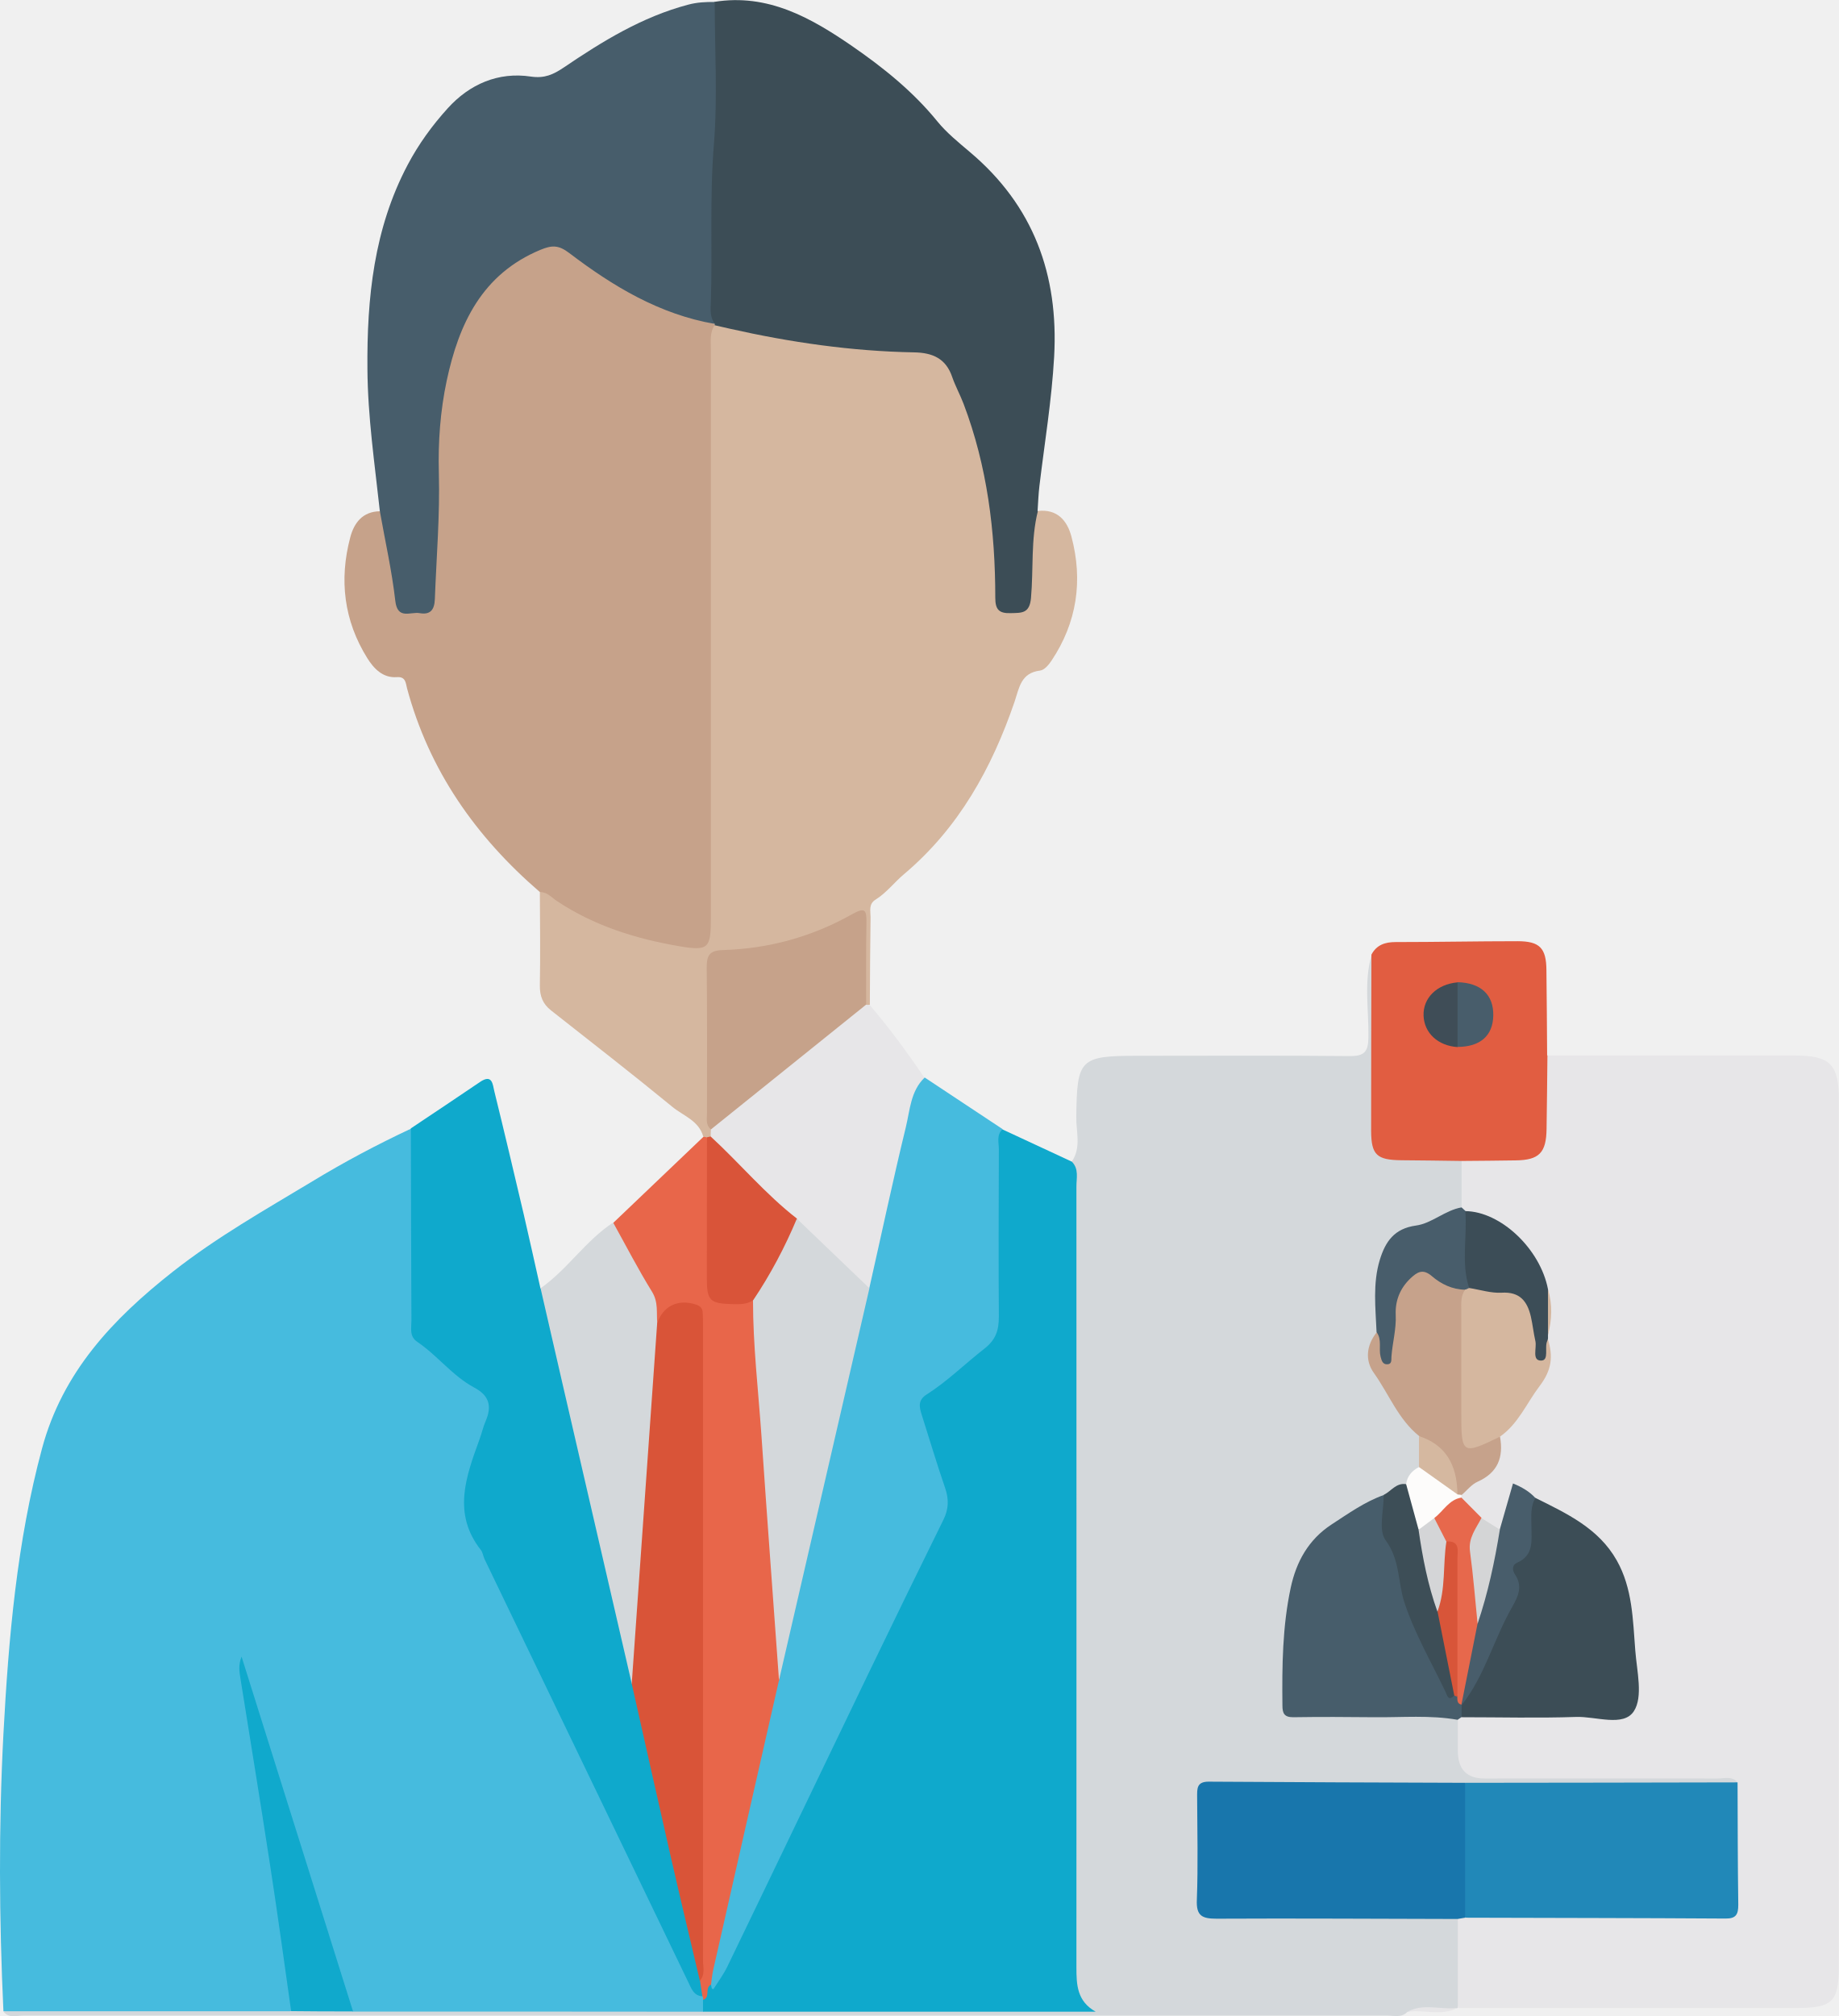
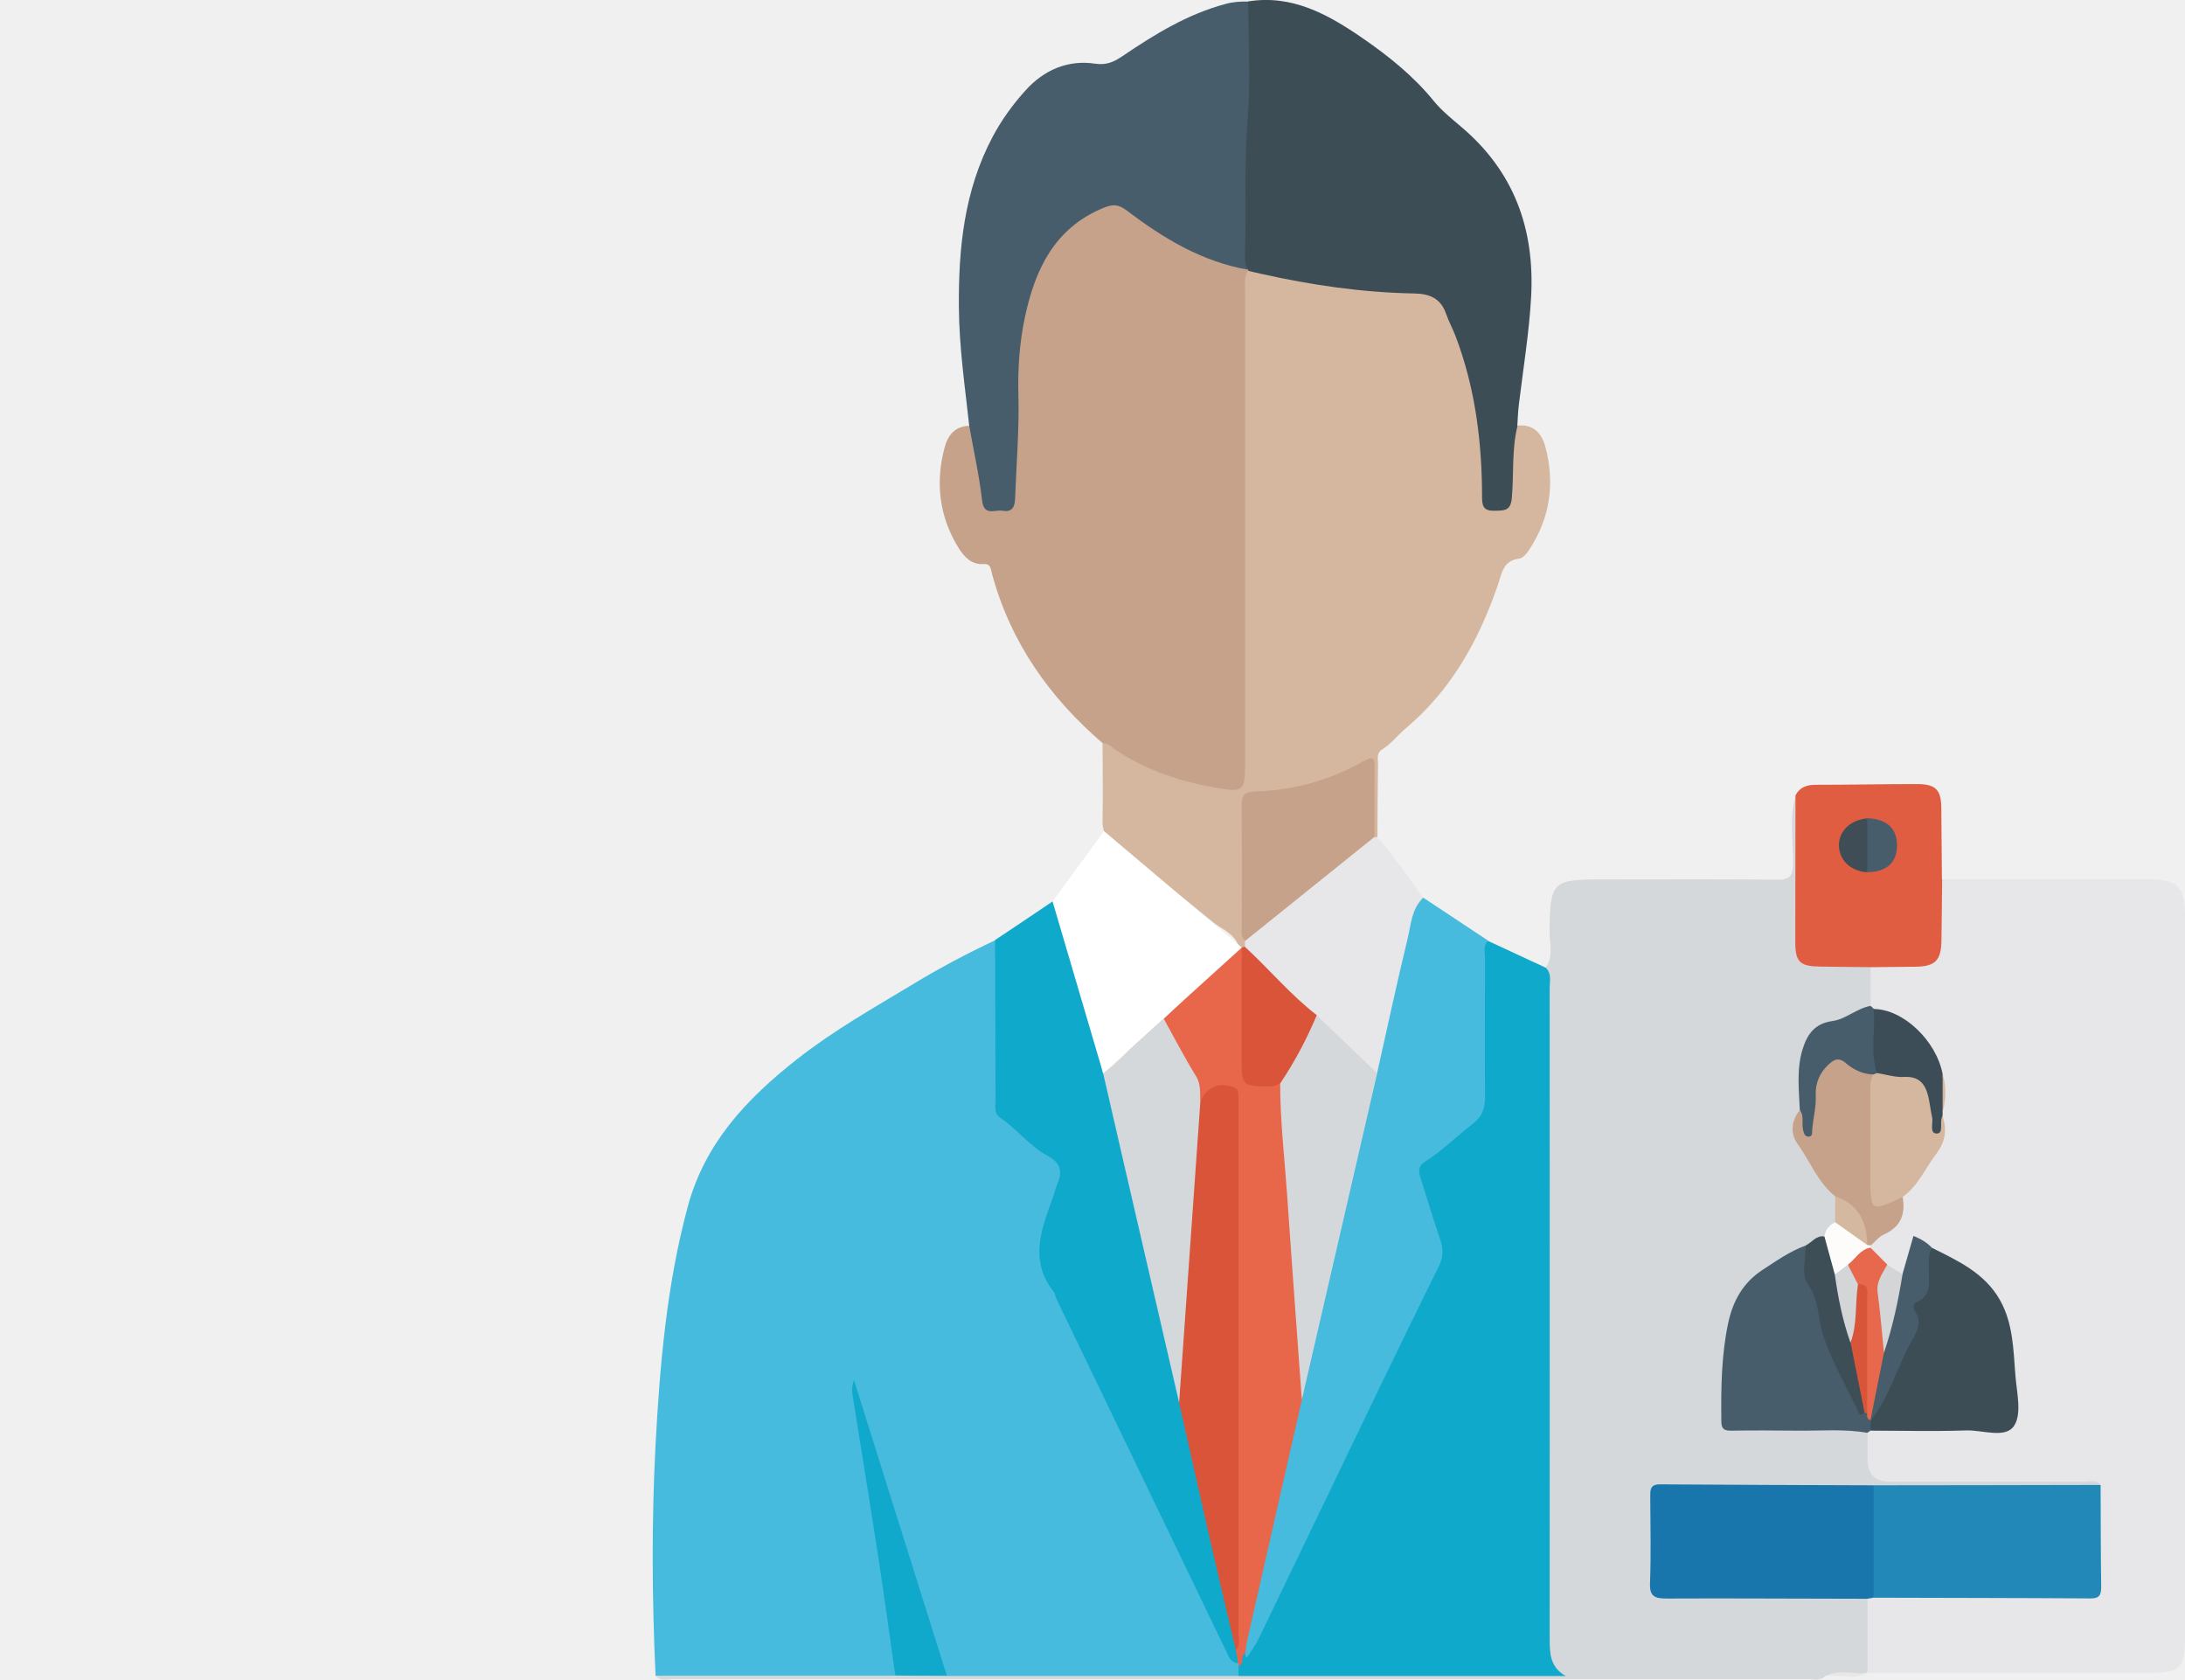
- <svg xmlns="http://www.w3.org/2000/svg" id="b" viewBox="0 0 128.71 141.09">
+ <svg xmlns="http://www.w3.org/2000/svg" id="b" viewBox="0 0 183.55 141.1">
+   <defs>
+     <style>
+       .cls-1 {
+         fill: #c6a28b;
+       }
+ 
+       .cls-1, .cls-2, .cls-3, .cls-4, .cls-5, .cls-6, .cls-7, .cls-8, .cls-9, .cls-10, .cls-11, .cls-12, .cls-13, .cls-14, .cls-15, .cls-16, .cls-17, .cls-18, .cls-19, .cls-20, .cls-21, .cls-22, .cls-23, .cls-24, .cls-25, .cls-26, .cls-27 {
+         stroke-width: 0px;
+       }
+ 
+       .cls-2 {
+         fill: #e7684c;
+       }
+ 
+       .cls-3 {
+         fill: #d4d8db;
+       }
+ 
+       .cls-4 {
+         fill: #1876ac;
+       }
+ 
+       .cls-5 {
+         fill: #3c4d56;
+       }
+ 
+       .cls-6 {
+         fill: #d4d5d6;
+       }
+ 
+       .cls-7 {
+         fill: #fdfcfb;
+       }
+ 
+       .cls-8 {
+         fill: #3d4e57;
+       }
+ 
+       .cls-9 {
+         fill: #2188b8;
+       }
+ 
+       .cls-10 {
+         fill: #fff;
+       }
+ 
+       .cls-11 {
+         fill: #475d6b;
+       }
+ 
+       .cls-12 {
+         fill: #3f4d57;
+       }
+ 
+       .cls-13 {
+         fill: #e7e6e8;
+       }
+ 
+       .cls-14 {
+         fill: #3c4d57;
+       }
+ 
+       .cls-15 {
+         fill: #10a9cc;
+       }
+ 
+       .cls-16 {
+         fill: #c6a28a;
+       }
+ 
+       .cls-17 {
+         fill: #0fa9cc;
+       }
+ 
+       .cls-18 {
+         fill: #d4d5d7;
+       }
+ 
+       .cls-19 {
+         fill: #e15d41;
+       }
+ 
+       .cls-20 {
+         fill: #d95438;
+       }
+ 
+       .cls-21 {
+         fill: #d5b8a0;
+       }
+ 
+       .cls-22 {
+         fill: #d95439;
+       }
+ 
+       .cls-23 {
+         fill: #d5b79f;
+       }
+ 
+       .cls-24 {
+         fill: #d85539;
+       }
+ 
+       .cls-25 {
+         fill: #485d6b;
+       }
+ 
+       .cls-26 {
+         fill: #46bbde;
+       }
+ 
+       .cls-27 {
+         fill: #e8664a;
+       }
+     </style>
+   </defs>
  <g id="c">
-     <path d="M.24,140.76c-.3-6.47-.34-12.94,0-19.41.36-6.72.94-13.43,2.7-19.97,1.44-5.35,4.94-9.06,9.17-12.39,3.08-2.42,6.43-4.31,9.75-6.31,2.24-1.36,4.54-2.58,6.91-3.69.55.51.38,1.18.38,1.79.02,3.72.03,7.43,0,11.15,0,.99.3,1.69,1.08,2.33,1.08.89,2.09,1.88,3.28,2.64.99.63,1.25,1.5.87,2.58-.52,1.5-.88,3.05-1.42,4.54-.32.87-.21,1.64.16,2.48,1.44,3.23,3.06,6.37,4.58,9.56,3.45,7.24,6.94,14.46,10.4,21.69.33.7.68,1.38,1.25,1.93.07.14.12.3.13.46-.02.34-.04.68-.47.78-7.99.02-15.98,0-23.96,0-.81-.11-.9-.82-1.09-1.4-1.97-5.84-3.65-11.77-5.57-17.63-.54-1.64-1.12-3.28-1.33-4.54.74,2.81,1.06,6.16,1.62,9.46.68,4.07,1.33,8.14,1.9,12.22.09.66.45,1.46-.49,1.88-6.13,0-12.26,0-18.39-.01-.48,0-.99.15-1.45-.15Z" style="fill:#46bbde; stroke-width:0px;" />
-     <path d="M.24,140.76c6.71,0,13.43,0,20.14,0,1.44-.6,2.88-.6,4.32.02,8.17,0,16.34,0,24.51.01.49-.42,1.09-.42,1.68-.42,7.94-.01,15.87,0,23.81,0,.59,0,1.18,0,1.53.28-.82-.38-1.19-1.24-1.27-2.27-.06-.72-.04-1.45-.04-2.17-.01-17.95.02-35.89-.02-53.84,0-.36-.03-.73.12-1.07.69-.99.3-2.1.32-3.15.05-4.05.24-4.26,4.32-4.26,4.94,0,9.88-.03,14.82.02,1.02.01,1.3-.3,1.31-1.31.03-1.92-.33-3.87.22-5.77.57.54.44,1.25.45,1.91.02,3.29,0,6.59.02,9.88.01,1.89.31,2.13,2.23,2.2,1.2.04,2.44-.26,3.6.3.66,1,.39,2.09.31,3.17-.7,1.24-2.09,1.44-3.22,1.75-1.77.49-2.37,1.64-2.62,3.21-.2,1.26,0,2.53-.14,3.79-1.36,2.64.91,4.17,1.91,6.07.28.53.89.88,1.05,1.52.11.64.12,1.28-.04,1.91-.21.53-.61.94-.97,1.37-.57.41-1.18.76-1.78,1.13-1.2.64-2.38,1.29-3.49,2.09-1.36.98-2.18,2.28-2.53,3.88-.53,2.48-.68,5-.63,7.54.02,1,.57,1.17,1.4,1.2,2.98.1,5.96-.03,8.95,0,.7,0,1.5-.09,1.83.81.16.58.12,1.17.13,1.75.04,1.58.15,1.71,1.7,1.73,2.67.02,5.33,0,8,0,2.62,0,5.24-.03,7.86.02.59.01,1.4-.24,1.59.74-.41.35-.91.36-1.41.36-5.86,0-11.71.06-17.57-.02-5.43.06-10.86,0-16.3.03-2.1,0-2.11.02-2.11,2.12,0,1.63-.01,3.26,0,4.89.02,1.5.14,1.64,1.63,1.65,4.71.02,9.42,0,14.12.01.72,0,1.46-.1,2.1.36.56,2.11.68,4.23-.05,6.33h0c-1.15.37-2.37-.13-3.52.28-.41.42-.94.25-1.42.25-31.82,0-63.64,0-95.46,0-.47,0-1.01.21-1.39-.28Z" style="fill:#d4d8db; stroke-width:0px;" />
-     <path d="M102.31,84.52v-3.27c.85-.75,1.88-.41,2.84-.43,2.39-.06,2.66-.36,2.76-2.75.06-1.4-.44-2.88.41-4.2,5.76,0,11.52,0,17.29,0,2.51,0,3.11.6,3.11,3.13,0,20.18,0,40.35,0,60.53,0,2.58-.42,3-2.99,3-7.89,0-15.79,0-23.68,0,0-2.07,0-4.14,0-6.22.16-.24.41-.33.67-.39,4.52-.2,9.04-.04,13.55-.09,1.18-.01,2.35-.03,3.53,0,1.05.03,1.44-.44,1.42-1.46-.03-1.94-.02-3.88,0-5.83,0-.63-.04-1.28.42-1.8-.39-.46-.93-.27-1.4-.27-5.44-.01-10.88,0-16.32,0q-1.87,0-1.87-1.93c0-.73,0-1.45,0-2.18.1-.22.24-.39.47-.48,2.98-.33,5.97-.09,8.96-.14,2.98-.04,2.67.15,2.71-2.74.02-1.55-.24-3.07-.41-4.59-.28-2.56-1.58-4.48-3.78-5.81-.78-.47-1.55-.93-2.35-1.36-.15-.09-.3-.2-.45-.3-1.07-.71-1.11-.69-1.45.6-.14.55-.08,1.19-.64,1.57-.69.17-1.1-.3-1.55-.67-.46-.54-1.08-.94-1.39-1.61-.02-.13-.02-.26.02-.39.17-.38.49-.67.83-.84,1.32-.64,1.82-1.71,1.79-3.11.96-1.13,1.85-2.3,2.65-3.57.68-1.07.85-2.04.65-3.19-.01-.14,0-.27,0-.4.12-1,.17-2-.04-2.99-.75-2.84-2.61-4.57-5.38-5.39-.19-.09-.31-.24-.39-.43Z" style="fill:#e7e6e8; stroke-width:0px;" />
-     <path d="M49.23,79.55c-.31-1.13-1.41-1.46-2.18-2.1-2.79-2.29-5.64-4.5-8.47-6.73-.59-.46-.8-1.01-.79-1.76.04-2.17.01-4.35,0-6.53.72-.35,1.21.17,1.73.49,2.28,1.37,4.74,2.26,7.36,2.73,2.24.4,2.46.23,2.46-2.01,0-12.83,0-25.66.01-38.49,0-.84-.19-1.75.53-2.44.52-.33,1.05-.15,1.58-.03,4.08.89,8.2,1.52,12.39,1.55,1.97.01,2.93,1.19,3.57,2.81,1.17,3.01,2,6.1,2.34,9.33.16,1.58.32,3.15.28,4.74-.01.59-.02,1.26.84,1.27.78.02.76-.61.86-1.14.23-1.21.22-2.43.24-3.66.01-.67-.01-1.38.67-1.82,1.35-.15,2.05.66,2.35,1.79.82,3.08.39,6.01-1.39,8.68-.19.29-.5.66-.8.7-1.35.16-1.46,1.2-1.79,2.18-1.59,4.64-3.9,8.83-7.73,12.06-.68.57-1.23,1.31-2,1.79-.5.31-.35.79-.35,1.23-.03,2.04-.04,4.08-.05,6.12-.16.08-.29.05-.39-.1-.47-1.51-.16-3.05-.22-4.58-.06-1.38-.06-1.42-1.24-.86-2.48,1.19-5.09,1.89-7.82,2.11-.99.08-1.35.49-1.34,1.43.04,3.48-.06,6.96.06,10.44.05.22.05.44,0,.66-.06.15-.16.24-.31.28-.15.01-.28-.04-.39-.15Z" style="fill:#d5b79f; stroke-width:0px;" />
-     <path d="M50.02,22.76c-.35.53-.26,1.13-.26,1.72,0,13.26,0,26.53,0,39.79,0,2.1-.16,2.3-2.22,1.95-3.04-.52-5.96-1.43-8.57-3.17-.36-.24-.67-.63-1.18-.62-4.48-3.86-7.75-8.5-9.3-14.27-.09-.34-.08-.82-.71-.77-.99.07-1.62-.61-2.07-1.33-1.64-2.63-1.98-5.49-1.19-8.46.27-1.02.87-1.8,2.07-1.82.8.71.68,1.74.88,2.64.23,1.01.36,2.05.53,3.08.12.72.5,1.01,1.22.95.74-.07.79-.58.84-1.16.25-2.75.27-5.51.28-8.27.02-3.87.4-7.65,2.24-11.21,1.26-2.44,3.24-3.82,5.63-4.84.5-.21.98-.16,1.41.19,2.97,2.39,6.36,3.98,9.94,5.2.13.04.24.13.34.22.04.06.08.12.12.19Z" style="fill:#c6a28a; stroke-width:0px;" />
-     <path d="M75.01,81.28c.54.52.33,1.19.34,1.8,0,18.2.01,36.4,0,54.61,0,1.21.04,2.37,1.35,3.1-9.16,0-18.33,0-27.49,0,0-.27,0-.55,0-.82.26-.34-.19-.96.44-1.16.88-.6,1.1-1.62,1.51-2.49,4.08-8.58,8.17-17.16,12.46-25.64.72-1.42,1.26-2.91,2.01-4.31.41-.77.37-1.56.1-2.37-.51-1.55-.89-3.14-1.46-4.66-.35-.94-.15-1.65.69-2.23,1.27-.87,2.41-1.91,3.58-2.91.73-.62,1.02-1.3,1.01-2.23-.03-3.8-.03-7.6.01-11.4,0-.53-.33-1.32.61-1.53l4.84,2.25Z" style="fill:#0fa9cc; stroke-width:0px;" />
-     <path d="M72.65,35.77c-.5,2-.3,4.05-.48,6.08-.1,1.09-.64,1.04-1.41,1.06-.83.03-1.09-.25-1.09-1.08,0-4.64-.56-9.2-2.22-13.57-.24-.63-.57-1.23-.79-1.86-.44-1.31-1.37-1.72-2.69-1.74-4.36-.08-8.65-.7-12.9-1.66-.35-.08-.7-.16-1.05-.24,0,0,.02-.09.02-.09-.87-.46-.68-1.3-.71-2.04-.21-5.2.3-10.39.26-15.58,0-1.08,0-2.17,0-3.25,0-.59,0-1.18.42-1.67,3.73-.6,6.75,1.11,9.63,3.09,2.19,1.51,4.27,3.18,5.97,5.27.65.8,1.48,1.47,2.27,2.14,4.47,3.76,6.23,8.6,5.91,14.34-.17,3.04-.67,6.03-1.03,9.04-.07.58-.09,1.17-.13,1.76Z" style="fill:#3c4d56; stroke-width:0px;" />
-     <path d="M50.03.12c0,3.34.21,6.71-.06,10.03-.3,3.66-.09,7.31-.21,10.95-.02.54-.08,1.09.28,1.57-3.88-.67-7.14-2.64-10.19-4.96-.76-.58-1.23-.55-2.01-.23-4.1,1.7-5.72,5.18-6.57,9.16-.45,2.12-.61,4.3-.55,6.47.08,2.95-.17,5.88-.28,8.82-.03.78-.34,1.11-1.07.98-.64-.11-1.55.49-1.7-.87-.24-2.1-.71-4.17-1.08-6.26-.36-3.32-.85-6.62-.87-9.97-.04-4.96.45-9.8,2.82-14.28.76-1.44,1.72-2.76,2.8-3.95,1.52-1.68,3.53-2.57,5.83-2.22.96.14,1.57-.15,2.3-.64,2.7-1.83,5.48-3.54,8.69-4.39.63-.17,1.24-.2,1.87-.19Z" style="fill:#475d6b; stroke-width:0px;" />
-     <path d="M49.16,139.71c-.62-.04-.77-.57-.99-1.01-4.75-9.86-9.5-19.72-14.25-29.58-.1-.2-.12-.46-.25-.63-2.02-2.56-1.05-5.15-.11-7.74.16-.42.25-.87.43-1.28.45-1.04.28-1.79-.79-2.36-1.52-.81-2.57-2.24-3.99-3.2-.57-.38-.41-.96-.41-1.49-.02-4.48-.03-8.97-.04-13.45,1.61-1.08,3.23-2.15,4.83-3.24.87-.6.9.16,1.01.63.71,2.88,1.39,5.77,2.07,8.66.4,1.71.77,3.42,1.16,5.14.62.38.66,1.05.79,1.66,1.66,7.29,3.28,14.59,5,21.86.33,1.41.5,2.85.95,4.24,1.57,6.84,3.2,13.67,4.69,20.53-.1.42.27.87-.11,1.27Z" style="fill:#0fa9cc; stroke-width:0px;" />
-     <path d="M70.18,79.03c-.44.4-.26.93-.26,1.41-.01,3.9-.03,7.79,0,11.69,0,.97-.2,1.63-1.04,2.28-1.34,1.04-2.56,2.26-4.01,3.18-.61.39-.53.84-.36,1.39.55,1.72,1.06,3.45,1.65,5.16.27.78.25,1.48-.12,2.22-1.76,3.57-3.5,7.14-5.23,10.72-3.3,6.84-6.58,13.7-9.89,20.54-.27.56-.65,1.07-.98,1.59,0,0-.1-.02-.11-.05-.03-.08-.04-.17-.06-.26-.49-.53-.23-1.11-.11-1.67,1.47-6.52,2.99-13.03,4.45-19.55,1.28-5.46,2.5-10.93,3.76-16.39.87-3.74,1.6-7.52,2.64-11.23.87-4.19,1.82-8.37,2.88-12.52.2-.8.18-1.87,1.34-2.13,1.82,1.2,3.64,2.41,5.45,3.61Z" style="fill:#46bbde; stroke-width:0px;" />
-     <path d="M54.53,117.59c-1.54,6.75-3.07,13.5-4.6,20.25-.08.35-.11.71-.16,1.06-.46.21-.02.89-.55,1.06.02-.09,0-.17-.05-.25-.06-.37-.12-.74-.17-1.11-.45-14.85-.08-29.7-.2-44.54,0-.18.02-.36,0-.54-.07-.6.22-1.36-.55-1.67-.78-.31-1.41.04-1.87.7-.41.29-.61.01-.65-.32-.23-1.97-1.59-3.42-2.35-5.14-.22-.49-.59-.93-.44-1.52,2.1-2.01,4.21-4.01,6.31-6.02.09.02.19.04.28.06.47.53.38,1.18.39,1.8.01,2.43,0,4.86,0,7.29,0,1.94.13,2.06,2.04,2.14.31.01.63-.02.91.19.56,1.79.44,3.66.58,5.49.35,4.59.66,9.19,1.01,13.78.18,2.42.44,4.85.1,7.29Z" style="fill:#e8664a; stroke-width:0px;" />
-     <path d="M108.32,73.86c-.02,1.71-.03,3.43-.06,5.14-.02,1.68-.52,2.19-2.17,2.21-1.26.02-2.53.03-3.79.04-1.4-.02-2.8-.04-4.21-.05-1.71-.02-2.1-.37-2.11-2.04,0-4.12.01-8.23.02-12.35.36-.68.95-.88,1.69-.88,2.85,0,5.69-.06,8.54-.06,1.55,0,2.01.48,2.02,2.03.02,1.99.04,3.97.05,5.96Z" style="fill:#e15d41; stroke-width:0px;" />
-     <path d="M64.72,75.42c-.98.94-1.02,2.27-1.31,3.46-.91,3.74-1.71,7.52-2.56,11.28-.66.11-.94-.43-1.32-.78-1.35-1.25-2.54-2.68-3.99-3.83-2.05-1.88-4.26-3.6-5.79-5.98,0-.17,0-.34.01-.51.41-1.12,1.52-1.49,2.34-2.16,2.4-1.98,4.68-4.11,7.24-5.9.4-.28.74-.68,1.3-.67.08,0,.16,0,.24,0,1.38,1.63,2.65,3.34,3.84,5.11Z" style="fill:#e7e6e8; stroke-width:0px;" />
-     <path d="M42.92,85.56c.9,1.62,1.75,3.27,2.72,4.84.46.74.3,1.48.37,2.23.45.55.39,1.2.33,1.82-.54,5.5-.8,11.01-1.25,16.52-.14,1.76-.32,3.52-.36,5.28-.01.57.08,1.2-.5,1.61-1.61-6.96-3.21-13.91-4.82-20.87-.52-2.28-1.05-4.55-1.57-6.83,1.88-1.32,3.15-3.33,5.08-4.6Z" style="fill:#d4d8db; stroke-width:0px;" />
-     <path d="M98.51,140.8c1.13-.63,2.35-.12,3.52-.28-1.13.6-2.36.1-3.52.28Z" style="fill:#e7e6e8; stroke-width:0px;" />
-     <path d="M24.7,140.77c-1.44,0-2.88,0-4.32-.02-.48-3.38-.94-6.76-1.46-10.13-.67-4.39-1.39-8.77-2.09-13.16-.08-.48-.15-.95.08-1.52,2.6,8.27,5.2,16.55,7.8,24.82Z" style="fill:#10a9cc; stroke-width:0px;" />
-     <path d="M121.63,124.74c.01,2.85.01,5.7.05,8.56,0,.66-.14.98-.89.97-6.07-.04-12.14-.04-18.21-.06-.36-.35-.4-.8-.41-1.26-.03-2.31-.03-4.62,0-6.92,0-.45.05-.91.4-1.26,6.35,0,12.71-.02,19.06-.03Z" style="fill:#2188b8; stroke-width:0px;" />
-     <path d="M102.56,124.77c0,3.15,0,6.29,0,9.44-.18.03-.35.06-.53.09-5.62-.01-11.24-.05-16.87-.02-1.02,0-1.43-.2-1.38-1.32.09-2.4.03-4.8.02-7.2,0-.57-.04-1.07.8-1.07,5.98.04,11.97.06,17.95.08Z" style="fill:#1876ac; stroke-width:0px;" />
-     <path d="M102.31,120.17c-.09.06-.19.13-.28.19-1.93-.34-3.88-.16-5.82-.18-1.9-.02-3.8-.03-5.69,0-.62,0-.75-.27-.75-.82-.03-2.77,0-5.53.58-8.24.39-1.82,1.24-3.37,2.86-4.43,1.17-.76,2.31-1.58,3.65-2.06.46.49.3,1.1.33,1.68.02.41-.15.97.08,1.19,1.58,1.52.82,3.73,1.69,5.44.9,1.77,1.54,3.67,2.59,5.36.05.08.12.13.2.18.11.06.21.13.32.2.14.13.24.28.33.45.06.11.09.23.12.35.05.26-.04.49-.21.69Z" style="fill:#475d6b; stroke-width:0px;" />
-     <path d="M105,100.54c.26,1.44-.14,2.52-1.57,3.16-.43.19-.75.62-1.12.93-.15.07-.27.05-.38-.07-.44-1.5-1.46-3.11-2.58-4.05-1.47-1.17-2.12-2.94-3.17-4.41-.65-.9-.53-1.95.19-2.86.8.12.36.89.68,1.28.26-.79.28-1.6.29-2.41,0-.73.15-1.43.54-2.07.87-1.39,1.57-1.59,2.95-.73.61.38,1.42.35,1.87,1.01,0,2.88,0,5.75,0,8.63q0,1.76,1.78,1.52c.18-.02.36,0,.53.07Z" style="fill:#c6a28b; stroke-width:0px;" />
-     <path d="M102.57,90.26c-.9-.01-1.69-.39-2.34-.95-.63-.54-1.02-.29-1.49.15-.74.7-1.08,1.57-1.04,2.55.05,1.01-.23,1.96-.3,2.95-.01.21.04.51-.28.52-.34.02-.41-.27-.48-.54-.14-.56.11-1.19-.28-1.71-.07-1.69-.28-3.4.23-5.07.39-1.26,1-2.18,2.53-2.39,1.11-.15,2.03-1.07,3.19-1.27.09.08.18.16.26.24.64.84.37,1.81.39,2.73.02.85.12,1.7,0,2.55-.07.18-.2.25-.38.22Z" style="fill:#485d6b; stroke-width:0px;" />
-     <path d="M101.8,118.66c-.43.44-.5-.03-.62-.27-.99-2.07-2.16-4.08-2.87-6.24-.47-1.42-.29-2.97-1.32-4.36-.52-.71-.12-2.09-.13-3.17.52-.25.87-.87,1.58-.75.92.87.75,2.14,1.19,3.18.38,1.92.75,3.85,1.31,5.74.37,1.44.66,2.89.98,4.33.12.53.29,1.05-.12,1.53Z" style="fill:#3d4e57; stroke-width:0px;" />
-     <path d="M99.3,107.05c-.29-1.06-.58-2.12-.87-3.18.07-.57.41-.94.9-1.2,1.28.1,2.01.98,2.7,1.92.09.01.18.02.27.03-.01.06-.01.13-.01.19-.41.72-1.12,1.12-1.74,1.61-.41.23-.64.81-1.25.62Z" style="fill:#fdfcfb; stroke-width:0px;" />
-     <path d="M102.03,104.59c-.9-.64-1.8-1.28-2.7-1.92,0-.72,0-1.44,0-2.16q2.68.85,2.69,4.08Z" style="fill:#d5b8a0; stroke-width:0px;" />
-     <path d="M102.31,120.17c0-.28,0-.57.01-.85.69-2.05,1.82-3.9,2.66-5.87.47-1.1,1.27-2.11.71-3.43-.09-.2-.04-.5.13-.63,1.16-.86,1.02-2.11,1.04-3.32,0-.49.05-1.01.62-1.24,2.18,1.09,4.41,2.11,5.69,4.37,1.11,1.96,1.13,4.16,1.3,6.31.11,1.44.56,3.24-.1,4.25-.73,1.12-2.66.35-4.05.4-2.67.09-5.34.02-8.01.02Z" style="fill:#3c4d56; stroke-width:0px;" />
-     <path d="M102.57,90.26c.09-.04.18-.08.27-.12,1.11-.34,2.21-.06,3.28.12.73.13,1.01.84,1.25,1.47.31.8.47,1.63.47,2.51-.1.12.3.07.13,0-.01,0,.02-.04.05-.12.07-.17.16-.32.33-.4.38,1.2.28,2.17-.59,3.3-.9,1.19-1.48,2.63-2.77,3.53-2.63,1.28-2.7,1.24-2.7-1.64,0-2.4,0-4.8,0-7.21,0-.5-.05-1,.27-1.44Z" style="fill:#d5b79f; stroke-width:0px;" />
-     <path d="M108.35,93.71s-.02.09-.04.13c-.22.46.16,1.38-.44,1.38-.65,0-.29-.87-.39-1.35-.13-.57-.19-1.16-.32-1.73-.25-1.07-.77-1.75-2.05-1.67-.75.04-1.51-.21-2.27-.33-.58-1.77-.12-3.59-.27-5.38,2.47.02,5.25,2.64,5.79,5.47.09,1.06.1,2.12,0,3.19,0,.1,0,.19,0,.29Z" style="fill:#3c4d57; stroke-width:0px;" />
-     <path d="M107.49,104.82c-.38.62-.29,1.31-.29,1.99,0,.99.2,2.03-1.01,2.56-.35.15-.34.52-.14.82.56.82.22,1.54-.2,2.28-1.28,2.23-1.91,4.8-3.53,6.86,0,0-.03-.02-.03-.02-.43-1.29.2-2.48.39-3.7.1-.67.26-1.33.43-1.99.47-1.69.88-3.39,1.27-5.1.12-.52.15-1.08.6-1.46.31-1.07.61-2.14.93-3.24.61.25,1.14.55,1.57,1.02Z" style="fill:#485d6b; stroke-width:0px;" />
-     <path d="M103.43,113.63c-.38,1.89-.75,3.78-1.13,5.67-.32-.07-.28-.33-.29-.56-.56-2.94-.37-5.92-.4-8.89,0-.56.22-1.19-.3-1.66-.46-.58-1.01-1.12-.9-1.96.63-.47,1.01-1.28,1.89-1.42.47.47.94.94,1.41,1.42-.73,2.44.14,4.94-.27,7.39Z" style="fill:#e7684c; stroke-width:0px;" />
-     <path d="M103.43,113.63c-.17-1.68-.3-3.38-.53-5.05-.13-.95.42-1.6.8-2.34.43.27.86.54,1.29.81-.36,2.23-.83,4.44-1.56,6.59Z" style="fill:#d4d5d6; stroke-width:0px;" />
-     <path d="M108.36,93.42c0-1.06,0-2.13,0-3.19.32,1.06.28,2.13,0,3.19Z" style="fill:#d5b79f; stroke-width:0px;" />
-     <path d="M60.64,70.3c-3.62,2.91-7.25,5.83-10.87,8.74-.39-.31-.28-.74-.28-1.13,0-3.4.02-6.8-.02-10.2,0-.84.18-1.19,1.12-1.22,3.21-.09,6.25-.93,9.04-2.5.97-.55,1.03-.26,1.02.6-.03,1.9-.02,3.81-.02,5.71Z" style="fill:#c6a28a; stroke-width:0px;" />
-     <path d="M49.76,79.55c2.04,1.88,3.82,4.02,6.02,5.73.12.2.19.44.08.65-.8,1.62-1.55,3.26-2.57,4.76-.13.19-.34.3-.58.31-.44.3-.94.28-1.44.27-1.57-.04-1.79-.24-1.79-1.79,0-3.29,0-6.59.01-9.88.08-.03.16-.05.25-.06Z" style="fill:#d95439; stroke-width:0px;" />
-     <path d="M44.22,117.86c.59-8.41,1.19-16.82,1.78-25.23.4-1.23,1.46-1.74,2.72-1.33.3.1.46.26.47.57.02.32.02.63.02.95,0,14.79,0,29.58,0,44.37,0,.48.17,1-.22,1.43-.69-2.93-1.39-5.85-2.06-8.78-.91-3.99-1.8-7.98-2.7-11.97Z" style="fill:#d95438; stroke-width:0px;" />
-     <path d="M52.72,91c1.21-1.8,2.22-3.71,3.06-5.71,1.69,1.62,3.39,3.25,5.08,4.87-2.11,9.14-4.22,18.29-6.33,27.43-.41-5.71-.84-11.42-1.23-17.14-.22-3.15-.59-6.29-.59-9.45Z" style="fill:#d4d8db; stroke-width:0px;" />
-     <path d="M102.03,68.74c1.63.04,2.53.88,2.5,2.34-.03,1.41-.91,2.18-2.5,2.19-.65-1.51-.65-3.02,0-4.54Z" style="fill:#485d6b; stroke-width:0px;" />
-     <path d="M102.03,68.74c0,1.51,0,3.02,0,4.54-1.37-.09-2.33-.98-2.38-2.19-.05-1.24.93-2.21,2.38-2.34Z" style="fill:#3f4d57; stroke-width:0px;" />
-     <path d="M101.25,107.88c.99-.06.77.68.77,1.22,0,3.21,0,6.43,0,9.64-.08-.02-.15-.04-.22-.08-.39-1.96-.78-3.91-1.17-5.87-.02-1.24-.09-2.48.18-3.7.09-.43.04-.9.45-1.21Z" style="fill:#d85539; stroke-width:0px;" />
-     <path d="M101.25,107.88c-.26,1.63-.03,3.32-.63,4.91-.67-1.86-1.04-3.79-1.32-5.73.37-.27.74-.55,1.1-.82.28.55.56,1.09.84,1.64Z" style="fill:#d4d5d7; stroke-width:0px;" />
+     <path class="cls-26" d="m55.07,140.75c-.3-6.47-.34-12.94,0-19.41.36-6.72.94-13.43,2.7-19.97,1.44-5.35,4.94-9.06,9.17-12.39,3.08-2.42,6.43-4.31,9.75-6.31,2.24-1.36,4.54-2.58,6.91-3.69.55.51.38,1.18.38,1.79.02,3.72.03,7.43,0,11.15,0,.99.3,1.69,1.08,2.33,1.08.89,2.09,1.88,3.28,2.64.99.63,1.25,1.5.87,2.58-.52,1.5-.88,3.05-1.42,4.54-.32.87-.21,1.64.16,2.48,1.44,3.23,3.06,6.37,4.58,9.56,3.45,7.24,6.94,14.46,10.4,21.69.33.7.68,1.38,1.25,1.93.07.14.12.3.13.46-.02.34-.04.68-.47.78-7.99.02-15.98,0-23.96,0-.81-.11-.9-.82-1.09-1.4-1.97-5.84-3.65-11.77-5.57-17.63-.54-1.64-1.12-3.28-1.33-4.54.74,2.81,1.06,6.16,1.62,9.46.68,4.07,1.33,8.14,1.9,12.22.09.66.45,1.46-.49,1.88-6.13,0-12.26,0-18.39,0-.48,0-.99.15-1.45-.15h-.01Z" />
+     <path class="cls-3" d="m55.07,140.75h20.14c1.44-.6,2.88-.6,4.32.02,8.17,0,16.34,0,24.51,0,.49-.42,1.09-.42,1.68-.42,7.94,0,15.87,0,23.81,0,.59,0,1.18,0,1.53.28-.82-.38-1.19-1.24-1.27-2.27-.06-.72-.04-1.45-.04-2.17-.01-17.95.02-35.89-.02-53.84,0-.36-.03-.73.12-1.07.69-.99.3-2.1.32-3.15.05-4.05.24-4.26,4.32-4.26,4.94,0,9.88-.03,14.82.02,1.02.01,1.3-.3,1.31-1.31.03-1.92-.33-3.87.22-5.77.57.54.44,1.25.45,1.91.02,3.29,0,6.59.02,9.88.01,1.89.31,2.13,2.23,2.2,1.2.04,2.44-.26,3.6.3.66,1,.39,2.09.31,3.17-.7,1.24-2.09,1.44-3.22,1.75-1.77.49-2.37,1.64-2.62,3.21-.2,1.26,0,2.53-.14,3.79-1.36,2.64.91,4.17,1.91,6.07.28.53.89.88,1.05,1.52.11.64.12,1.28-.04,1.91-.21.53-.61.94-.97,1.37-.57.41-1.18.76-1.78,1.13-1.2.64-2.38,1.29-3.49,2.09-1.36.98-2.18,2.28-2.53,3.88-.53,2.48-.68,5-.63,7.54.02,1,.57,1.17,1.4,1.2,2.98.1,5.96-.03,8.95,0,.7,0,1.5-.09,1.83.81.16.58.12,1.17.13,1.75.04,1.58.15,1.71,1.7,1.73,2.67.02,5.33,0,8,0s5.24-.03,7.86.02c.59.01,1.4-.24,1.59.74-.41.35-.91.36-1.41.36-5.86,0-11.71.06-17.57-.02-5.43.06-10.86,0-16.3.03-2.1,0-2.11.02-2.11,2.12,0,1.63-.01,3.26,0,4.89.02,1.5.14,1.64,1.63,1.65,4.71.02,9.42,0,14.12,0,.72,0,1.46-.1,2.1.36.56,2.11.68,4.23-.05,6.33h0c-1.15.37-2.37-.13-3.52.28-.41.42-.94.25-1.42.25H56.46c-.47,0-1.01.21-1.39-.28v-.02Z" />
+     <path class="cls-13" d="m157.14,84.51v-3.27c.85-.75,1.88-.41,2.84-.43,2.39-.06,2.66-.36,2.76-2.75.06-1.4-.44-2.88.41-4.2h17.29c2.51,0,3.11.6,3.11,3.13v60.53c0,2.58-.42,3-2.99,3h-23.68v-6.22c.16-.24.41-.33.67-.39,4.52-.2,9.04-.04,13.55-.09,1.18,0,2.35-.03,3.53,0,1.05.03,1.44-.44,1.42-1.46-.03-1.94-.02-3.88,0-5.83,0-.63-.04-1.28.42-1.8-.39-.46-.93-.27-1.4-.27-5.44-.01-10.88,0-16.32,0-1.25,0-1.87-.64-1.87-1.93v-2.18c.1-.22.24-.39.47-.48,2.98-.33,5.97-.09,8.96-.14,2.98-.04,2.67.15,2.71-2.74.02-1.55-.24-3.07-.41-4.59-.28-2.56-1.58-4.48-3.78-5.81-.78-.47-1.55-.93-2.35-1.36-.15-.09-.3-.2-.45-.3-1.07-.71-1.11-.69-1.45.6-.14.55-.08,1.19-.64,1.57-.69.17-1.1-.3-1.55-.67-.46-.54-1.08-.94-1.39-1.61-.02-.13-.02-.26.02-.39.17-.38.49-.67.83-.84,1.32-.64,1.82-1.71,1.79-3.11.96-1.13,1.85-2.3,2.65-3.57.68-1.07.85-2.04.65-3.19-.01-.14,0-.27,0-.4.12-1,.17-2-.04-2.99-.75-2.84-2.61-4.57-5.38-5.39-.19-.09-.31-.24-.39-.43h0Z" />
+     <path class="cls-23" d="m104.06,79.54c-.31-1.13-1.41-1.46-2.18-2.1-2.79-2.29-5.64-4.5-8.47-6.73-.59-.46-.8-1.01-.79-1.76.04-2.17,0-4.35,0-6.53.72-.35,1.21.17,1.73.49,2.28,1.37,4.74,2.26,7.36,2.73,2.24.4,2.46.23,2.46-2.01,0-12.83,0-25.66,0-38.49,0-.84-.19-1.75.53-2.44.52-.33,1.05-.15,1.58-.03,4.08.89,8.2,1.52,12.39,1.55,1.97.01,2.93,1.19,3.57,2.81,1.17,3.01,2,6.1,2.34,9.33.16,1.58.32,3.15.28,4.74-.01.59-.02,1.26.84,1.27.78.02.76-.61.86-1.14.23-1.21.22-2.43.24-3.66.01-.67-.01-1.38.67-1.82,1.35-.15,2.05.66,2.35,1.79.82,3.08.39,6.01-1.39,8.68-.19.29-.5.66-.8.7-1.35.16-1.46,1.2-1.79,2.18-1.59,4.64-3.9,8.83-7.73,12.06-.68.57-1.23,1.31-2,1.79-.5.31-.35.79-.35,1.23-.03,2.04-.04,4.08-.05,6.12-.16.08-.29.05-.39-.1-.47-1.51-.16-3.05-.22-4.58-.06-1.38-.06-1.42-1.24-.86-2.48,1.19-5.09,1.89-7.82,2.11-.99.08-1.35.49-1.34,1.43.04,3.48-.06,6.96.06,10.44.05.22.05.44,0,.66-.06.15-.16.24-.31.28-.15.01-.28-.04-.39-.15h0Z" />
+     <path class="cls-16" d="m104.85,22.75c-.35.53-.26,1.13-.26,1.72v39.79c0,2.1-.16,2.3-2.22,1.95-3.04-.52-5.96-1.43-8.57-3.17-.36-.24-.67-.63-1.18-.62-4.48-3.86-7.75-8.5-9.3-14.27-.09-.34-.08-.82-.71-.77-.99.07-1.62-.61-2.07-1.33-1.64-2.63-1.98-5.49-1.19-8.46.27-1.02.87-1.8,2.07-1.82.8.71.68,1.74.88,2.64.23,1.01.36,2.05.53,3.08.12.72.5,1.01,1.22.95.74-.07.79-.58.84-1.16.25-2.75.27-5.51.28-8.27.02-3.87.4-7.65,2.24-11.21,1.26-2.44,3.24-3.82,5.63-4.84.5-.21.98-.16,1.41.19,2.97,2.39,6.36,3.98,9.94,5.2.13.04.24.13.34.22.04.06.08.12.12.19h0Z" />
+     <path class="cls-17" d="m129.84,81.27c.54.52.33,1.19.34,1.8,0,18.2.01,36.4,0,54.61,0,1.21.04,2.37,1.35,3.1h-27.49v-.82c.26-.34-.19-.96.44-1.16.88-.6,1.1-1.62,1.51-2.49,4.08-8.58,8.17-17.16,12.46-25.64.72-1.42,1.26-2.91,2.01-4.31.41-.77.37-1.56.1-2.37-.51-1.55-.89-3.14-1.46-4.66-.35-.94-.15-1.65.69-2.23,1.27-.87,2.41-1.91,3.58-2.91.73-.62,1.02-1.3,1.01-2.23-.03-3.8-.03-7.6.01-11.4,0-.53-.33-1.32.61-1.53l4.84,2.25h0Z" />
+     <path class="cls-5" d="m127.48,35.76c-.5,2-.3,4.05-.48,6.08-.1,1.09-.64,1.04-1.41,1.06-.83.03-1.09-.25-1.09-1.08,0-4.64-.56-9.2-2.22-13.57-.24-.63-.57-1.23-.79-1.86-.44-1.31-1.37-1.72-2.69-1.74-4.36-.08-8.65-.7-12.9-1.66-.35-.08-.7-.16-1.05-.24l.02-.09c-.87-.46-.68-1.3-.71-2.04-.21-5.2.3-10.39.26-15.58V1.79c0-.59,0-1.18.42-1.67,3.73-.6,6.75,1.11,9.63,3.09,2.19,1.51,4.27,3.18,5.97,5.27.65.8,1.48,1.47,2.27,2.14,4.47,3.76,6.23,8.6,5.91,14.34-.17,3.04-.67,6.03-1.03,9.04-.07.58-.09,1.17-.13,1.76h.02Z" />
+     <path class="cls-11" d="m104.86.11c0,3.34.21,6.71-.06,10.03-.3,3.66-.09,7.31-.21,10.95-.02.54-.08,1.09.28,1.57-3.88-.67-7.14-2.64-10.19-4.96-.76-.58-1.23-.55-2.01-.23-4.1,1.7-5.72,5.18-6.57,9.16-.45,2.12-.61,4.3-.55,6.47.08,2.95-.17,5.88-.28,8.82-.03.78-.34,1.11-1.07.98-.64-.11-1.55.49-1.7-.87-.24-2.1-.71-4.17-1.08-6.26-.36-3.32-.85-6.62-.87-9.97-.04-4.96.45-9.8,2.82-14.28.76-1.44,1.72-2.76,2.8-3.95,1.52-1.68,3.53-2.57,5.83-2.22.96.14,1.57-.15,2.3-.64,2.7-1.83,5.48-3.54,8.69-4.39.63-.17,1.24-.2,1.87-.19v-.02Z" />
+     <path class="cls-17" d="m103.99,139.7c-.62-.04-.77-.57-.99-1.01l-14.25-29.58c-.1-.2-.12-.46-.25-.63-2.02-2.56-1.05-5.15-.11-7.74.16-.42.25-.87.43-1.28.45-1.04.28-1.79-.79-2.36-1.52-.81-2.57-2.24-3.99-3.2-.57-.38-.41-.96-.41-1.49-.02-4.48-.03-8.97-.04-13.45,1.61-1.08,3.23-2.15,4.83-3.24.87-.6.9.16,1.01.63.71,2.88,1.39,5.77,2.07,8.66.4,1.71.77,3.42,1.16,5.14.62.38.66,1.05.79,1.66,1.66,7.29,3.28,14.59,5,21.86.33,1.41.5,2.85.95,4.24,1.57,6.84,3.2,13.67,4.69,20.53-.1.42.27.87-.11,1.27h.01Z" />
+     <path class="cls-26" d="m125.01,79.02c-.44.4-.26.93-.26,1.41-.01,3.9-.03,7.79,0,11.69,0,.97-.2,1.63-1.04,2.28-1.34,1.04-2.56,2.26-4.01,3.18-.61.39-.53.84-.36,1.39.55,1.72,1.06,3.45,1.65,5.16.27.78.25,1.48-.12,2.22-1.76,3.57-3.5,7.14-5.23,10.72-3.3,6.84-6.58,13.7-9.89,20.54-.27.56-.65,1.07-.98,1.59,0,0-.1-.02-.11-.05-.03-.08-.04-.17-.06-.26-.49-.53-.23-1.11-.11-1.67,1.47-6.52,2.99-13.03,4.45-19.55,1.28-5.46,2.5-10.93,3.76-16.39.87-3.74,1.6-7.52,2.64-11.23.87-4.19,1.82-8.37,2.88-12.52.2-.8.18-1.87,1.34-2.13,1.82,1.2,3.64,2.41,5.45,3.61h0Z" />
+     <path class="cls-27" d="m109.36,117.58c-1.54,6.75-3.07,13.5-4.6,20.25-.08.35-.11.71-.16,1.06-.46.21-.02.89-.55,1.06.02-.09,0-.17-.05-.25-.06-.37-.12-.74-.17-1.11-.45-14.85-.08-29.7-.2-44.54,0-.18.02-.36,0-.54-.07-.6.22-1.36-.55-1.67-.78-.31-1.41.04-1.87.7-.41.29-.61.01-.65-.32-.23-1.97-1.59-3.42-2.35-5.14-.22-.49-.59-.93-.44-1.52,2.1-2.01,4.21-4.01,6.31-6.02.09.02.19.04.28.06.47.53.38,1.18.39,1.8,0,2.43,0,4.86,0,7.29,0,1.94.13,2.06,2.04,2.14.31.01.63-.02.91.19.56,1.79.44,3.66.58,5.49.35,4.59.66,9.19,1.01,13.78.18,2.42.44,4.85.1,7.29h-.03Z" />
+     <path class="cls-19" d="m163.15,73.85c-.02,1.71-.03,3.43-.06,5.14-.02,1.68-.52,2.19-2.17,2.21-1.26.02-2.53.03-3.79.04-1.4-.02-2.8-.04-4.21-.05-1.71-.02-2.1-.37-2.11-2.04,0-4.12.01-8.23.02-12.35.36-.68.95-.88,1.69-.88,2.85,0,5.69-.06,8.54-.06,1.55,0,2.01.48,2.02,2.03.02,1.99.04,3.97.05,5.96h.02Z" />
+     <path class="cls-13" d="m119.55,75.41c-.98.94-1.02,2.27-1.31,3.46-.91,3.74-1.71,7.52-2.56,11.28-.66.11-.94-.43-1.32-.78-1.35-1.25-2.54-2.68-3.99-3.83-2.05-1.88-4.26-3.6-5.79-5.98,0-.17,0-.34,0-.51.41-1.12,1.52-1.49,2.34-2.16,2.4-1.98,4.68-4.11,7.24-5.9.4-.28.74-.68,1.3-.67h.24c1.38,1.63,2.65,3.34,3.84,5.11v-.02Z" />
+     <path class="cls-3" d="m97.75,85.55c.9,1.62,1.75,3.27,2.72,4.84.46.74.3,1.48.37,2.23.45.55.39,1.2.33,1.82-.54,5.5-.8,11.01-1.25,16.52-.14,1.76-.32,3.52-.36,5.28,0,.57.08,1.2-.5,1.61-1.61-6.96-3.21-13.91-4.82-20.87-.52-2.28-1.05-4.55-1.57-6.83,1.88-1.32,3.15-3.33,5.08-4.6Z" />
+     <path class="cls-13" d="m153.34,140.79c1.13-.63,2.35-.12,3.52-.28-1.13.6-2.36.1-3.52.28Z" />
+     <path class="cls-15" d="m79.53,140.76c-1.44,0-2.88,0-4.32-.02-.48-3.38-.94-6.76-1.46-10.13-.67-4.39-1.39-8.77-2.09-13.16-.08-.48-.15-.95.08-1.52,2.6,8.27,5.2,16.55,7.8,24.82h-.01Z" />
+     <path class="cls-9" d="m176.46,124.73c.01,2.85.01,5.7.05,8.56,0,.66-.14.98-.89.97-6.07-.04-12.14-.04-18.21-.06-.36-.35-.4-.8-.41-1.26-.03-2.31-.03-4.62,0-6.92,0-.45.05-.91.4-1.26,6.35,0,12.71-.02,19.06-.03h0Z" />
+     <path class="cls-4" d="m157.39,124.76v9.44c-.18.03-.35.06-.53.09-5.62,0-11.24-.05-16.87-.02-1.02,0-1.43-.2-1.38-1.32.09-2.4.03-4.8.02-7.2,0-.57-.04-1.07.8-1.07,5.98.04,11.97.06,17.95.08h0Z" />
+     <path class="cls-11" d="m157.14,120.16c-.09.06-.19.13-.28.19-1.93-.34-3.88-.16-5.82-.18-1.9-.02-3.8-.03-5.69,0-.62,0-.75-.27-.75-.82-.03-2.77,0-5.53.58-8.24.39-1.82,1.24-3.37,2.86-4.43,1.17-.76,2.31-1.58,3.65-2.06.46.49.3,1.1.33,1.68.02.41-.15.97.08,1.19,1.58,1.52.82,3.73,1.69,5.44.9,1.77,1.54,3.67,2.59,5.36.05.08.12.13.2.18.11.06.21.13.32.2.14.13.24.28.33.45.06.11.09.23.12.35.05.26-.04.49-.21.69Z" />
+     <path class="cls-1" d="m159.83,100.53c.26,1.44-.14,2.52-1.57,3.16-.43.19-.75.62-1.12.93-.15.07-.27.05-.38-.07-.44-1.5-1.46-3.11-2.58-4.05-1.47-1.17-2.12-2.94-3.17-4.41-.65-.9-.53-1.95.19-2.86.8.12.36.89.68,1.28.26-.79.28-1.6.29-2.41,0-.73.15-1.43.54-2.07.87-1.39,1.57-1.59,2.95-.73.61.38,1.42.35,1.87,1.01v8.63c0,1.17.59,1.68,1.78,1.52.18-.02.36,0,.53.07h-.01Z" />
+     <path class="cls-25" d="m157.4,90.25c-.9-.01-1.69-.39-2.34-.95-.63-.54-1.02-.29-1.49.15-.74.7-1.08,1.57-1.04,2.55.05,1.01-.23,1.96-.3,2.95-.01.21.04.51-.28.52-.34.02-.41-.27-.48-.54-.14-.56.11-1.19-.28-1.71-.07-1.69-.28-3.4.23-5.07.39-1.26,1-2.18,2.53-2.39,1.11-.15,2.03-1.07,3.19-1.27.09.08.18.16.26.24.64.84.37,1.81.39,2.73.02.85.12,1.7,0,2.55-.07.18-.2.25-.38.22v.02Z" />
+     <path class="cls-8" d="m156.63,118.65c-.43.44-.5-.03-.62-.27-.99-2.07-2.16-4.08-2.87-6.24-.47-1.42-.29-2.97-1.32-4.36-.52-.71-.12-2.09-.13-3.17.52-.25.87-.87,1.58-.75.92.87.75,2.14,1.19,3.18.38,1.92.75,3.85,1.31,5.74.37,1.44.66,2.89.98,4.33.12.53.29,1.05-.12,1.53h0Z" />
+     <path class="cls-7" d="m154.13,107.04c-.29-1.06-.58-2.12-.87-3.18.07-.57.41-.94.9-1.2,1.28.1,2.01.98,2.7,1.92.09.01.18.02.27.03-.01.06-.01.13-.01.19-.41.72-1.12,1.12-1.74,1.61-.41.23-.64.81-1.25.62h0Z" />
+     <path class="cls-21" d="m156.86,104.58c-.9-.64-1.8-1.28-2.7-1.92v-2.16c1.79.57,2.68,1.93,2.69,4.08h0Z" />
+     <path class="cls-5" d="m157.14,120.16c0-.28,0-.57.01-.85.69-2.05,1.82-3.9,2.66-5.87.47-1.1,1.27-2.11.71-3.43-.09-.2-.04-.5.13-.63,1.16-.86,1.02-2.11,1.04-3.32,0-.49.05-1.01.62-1.24,2.18,1.09,4.41,2.11,5.69,4.37,1.11,1.96,1.13,4.16,1.3,6.31.11,1.44.56,3.24-.1,4.25-.73,1.12-2.66.35-4.05.4-2.67.09-5.34.02-8.01.02h0Z" />
+     <path class="cls-23" d="m157.4,90.25c.09-.04.18-.08.27-.12,1.11-.34,2.21-.06,3.28.12.73.13,1.01.84,1.25,1.47.31.8.47,1.63.47,2.51-.1.12.3.07.13,0-.01,0,.02-.04.05-.12.07-.17.16-.32.33-.4.38,1.2.28,2.17-.59,3.3-.9,1.19-1.48,2.63-2.77,3.53-2.63,1.28-2.7,1.24-2.7-1.64v-7.21c0-.5-.05-1,.27-1.44h0Z" />
+     <path class="cls-14" d="m163.18,93.7s-.02.09-.04.13c-.22.46.16,1.38-.44,1.38-.65,0-.29-.87-.39-1.35-.13-.57-.19-1.16-.32-1.73-.25-1.07-.77-1.75-2.05-1.67-.75.04-1.51-.21-2.27-.33-.58-1.77-.12-3.59-.27-5.38,2.47.02,5.25,2.64,5.79,5.47.09,1.06.1,2.12,0,3.19v.29h-.01Z" />
+     <path class="cls-25" d="m162.32,104.81c-.38.62-.29,1.31-.29,1.99,0,.99.2,2.03-1.01,2.56-.35.15-.34.52-.14.82.56.82.22,1.54-.2,2.28-1.28,2.23-1.91,4.8-3.53,6.86l-.03-.02c-.43-1.29.2-2.48.39-3.7.1-.67.26-1.33.43-1.99.47-1.69.88-3.39,1.27-5.1.12-.52.15-1.08.6-1.46.31-1.07.61-2.14.93-3.24.61.25,1.14.55,1.57,1.02v-.02Z" />
+     <path class="cls-2" d="m158.26,113.62c-.38,1.89-.75,3.78-1.13,5.67-.32-.07-.28-.33-.29-.56-.56-2.94-.37-5.92-.4-8.89,0-.56.22-1.19-.3-1.66-.46-.58-1.01-1.12-.9-1.96.63-.47,1.01-1.28,1.89-1.42.47.47.94.94,1.41,1.42-.73,2.44.14,4.94-.27,7.39h-.01Z" />
+     <path class="cls-6" d="m158.26,113.62c-.17-1.68-.3-3.38-.53-5.05-.13-.95.42-1.6.8-2.34.43.27.86.54,1.29.81-.36,2.23-.83,4.44-1.56,6.59h0Z" />
+     <path class="cls-23" d="m163.19,93.41v-3.19c.32,1.06.28,2.13,0,3.19Z" />
+     <path class="cls-16" d="m115.47,70.29c-3.62,2.91-7.25,5.83-10.87,8.74-.39-.31-.28-.74-.28-1.13,0-3.4.02-6.8-.02-10.2,0-.84.18-1.19,1.12-1.22,3.21-.09,6.25-.93,9.04-2.5.97-.55,1.03-.26,1.02.6-.03,1.9-.02,3.81-.02,5.71h0Z" />
+     <path class="cls-22" d="m104.59,79.54c2.04,1.88,3.82,4.02,6.02,5.73.12.2.19.44.08.65-.8,1.62-1.55,3.26-2.57,4.76-.13.19-.34.3-.58.31-.44.3-.94.28-1.44.27-1.57-.04-1.79-.24-1.79-1.79,0-3.29,0-6.59,0-9.88.08-.03.16-.05.25-.06h.02Z" />
+     <path class="cls-20" d="m99.05,117.85c.59-8.41,1.19-16.82,1.78-25.23.4-1.23,1.46-1.74,2.72-1.33.3.1.46.26.47.57.02.32.02.63.02.95v44.37c0,.48.17,1-.22,1.43-.69-2.93-1.39-5.85-2.06-8.78-.91-3.99-1.8-7.98-2.7-11.97h0Z" />
+     <path class="cls-3" d="m107.55,90.99c1.21-1.8,2.22-3.71,3.06-5.71,1.69,1.62,3.39,3.25,5.08,4.87-2.11,9.14-4.22,18.29-6.33,27.43-.41-5.71-.84-11.42-1.23-17.14-.22-3.15-.59-6.29-.59-9.45h.01Z" />
+     <path class="cls-25" d="m156.86,68.73c1.63.04,2.53.88,2.5,2.34-.03,1.41-.91,2.18-2.5,2.19-.65-1.51-.65-3.02,0-4.54h0Z" />
+     <path class="cls-12" d="m156.86,68.73v4.54c-1.37-.09-2.33-.98-2.38-2.19-.05-1.24.93-2.21,2.38-2.34h0Z" />
+     <path class="cls-24" d="m156.08,107.87c.99-.06.77.68.77,1.22v9.64c-.08-.02-.15-.04-.22-.08-.39-1.96-.78-3.91-1.17-5.87-.02-1.24-.09-2.48.18-3.7.09-.43.04-.9.45-1.21h0Z" />
+     <path class="cls-18" d="m156.08,107.87c-.26,1.63-.03,3.32-.63,4.91-.67-1.86-1.04-3.79-1.32-5.73.37-.27.74-.55,1.1-.82.28.55.56,1.09.84,1.64h.01Z" />
  </g>
+   <polygon class="cls-10" points="104.32 79.59 92.67 90.15 88.42 75.72 92.74 69.81 104.32 79.59" />
</svg>
